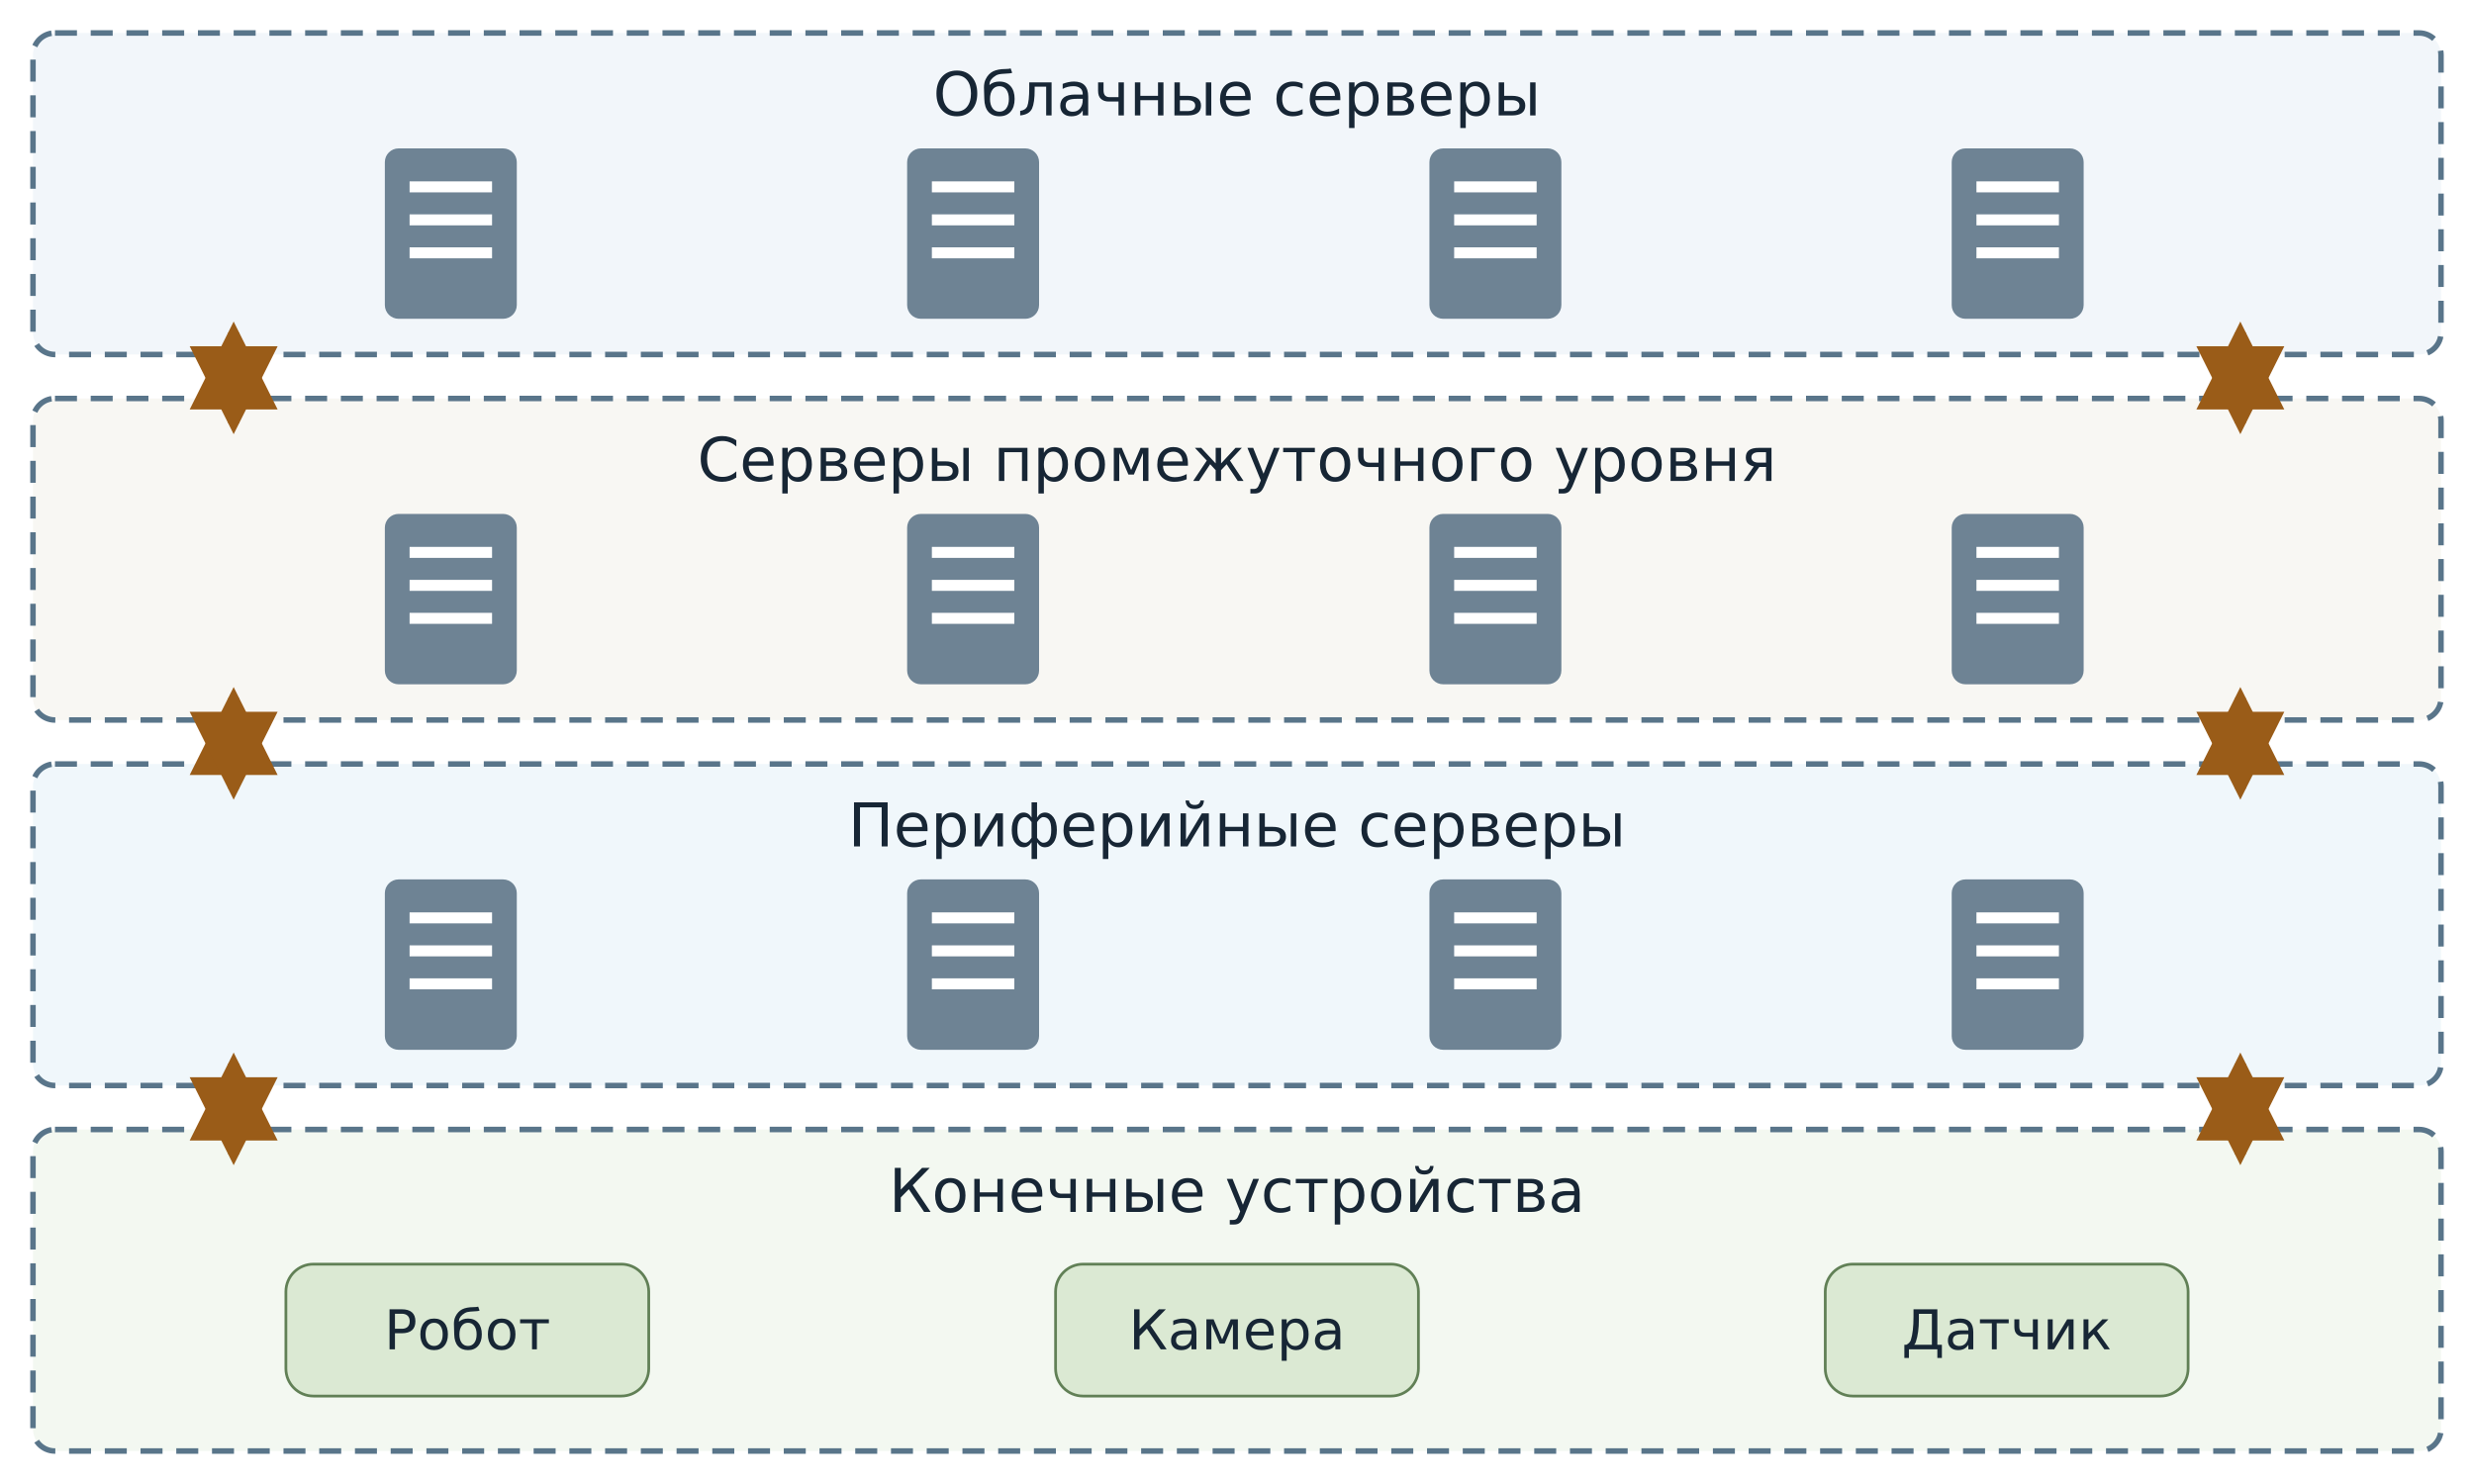
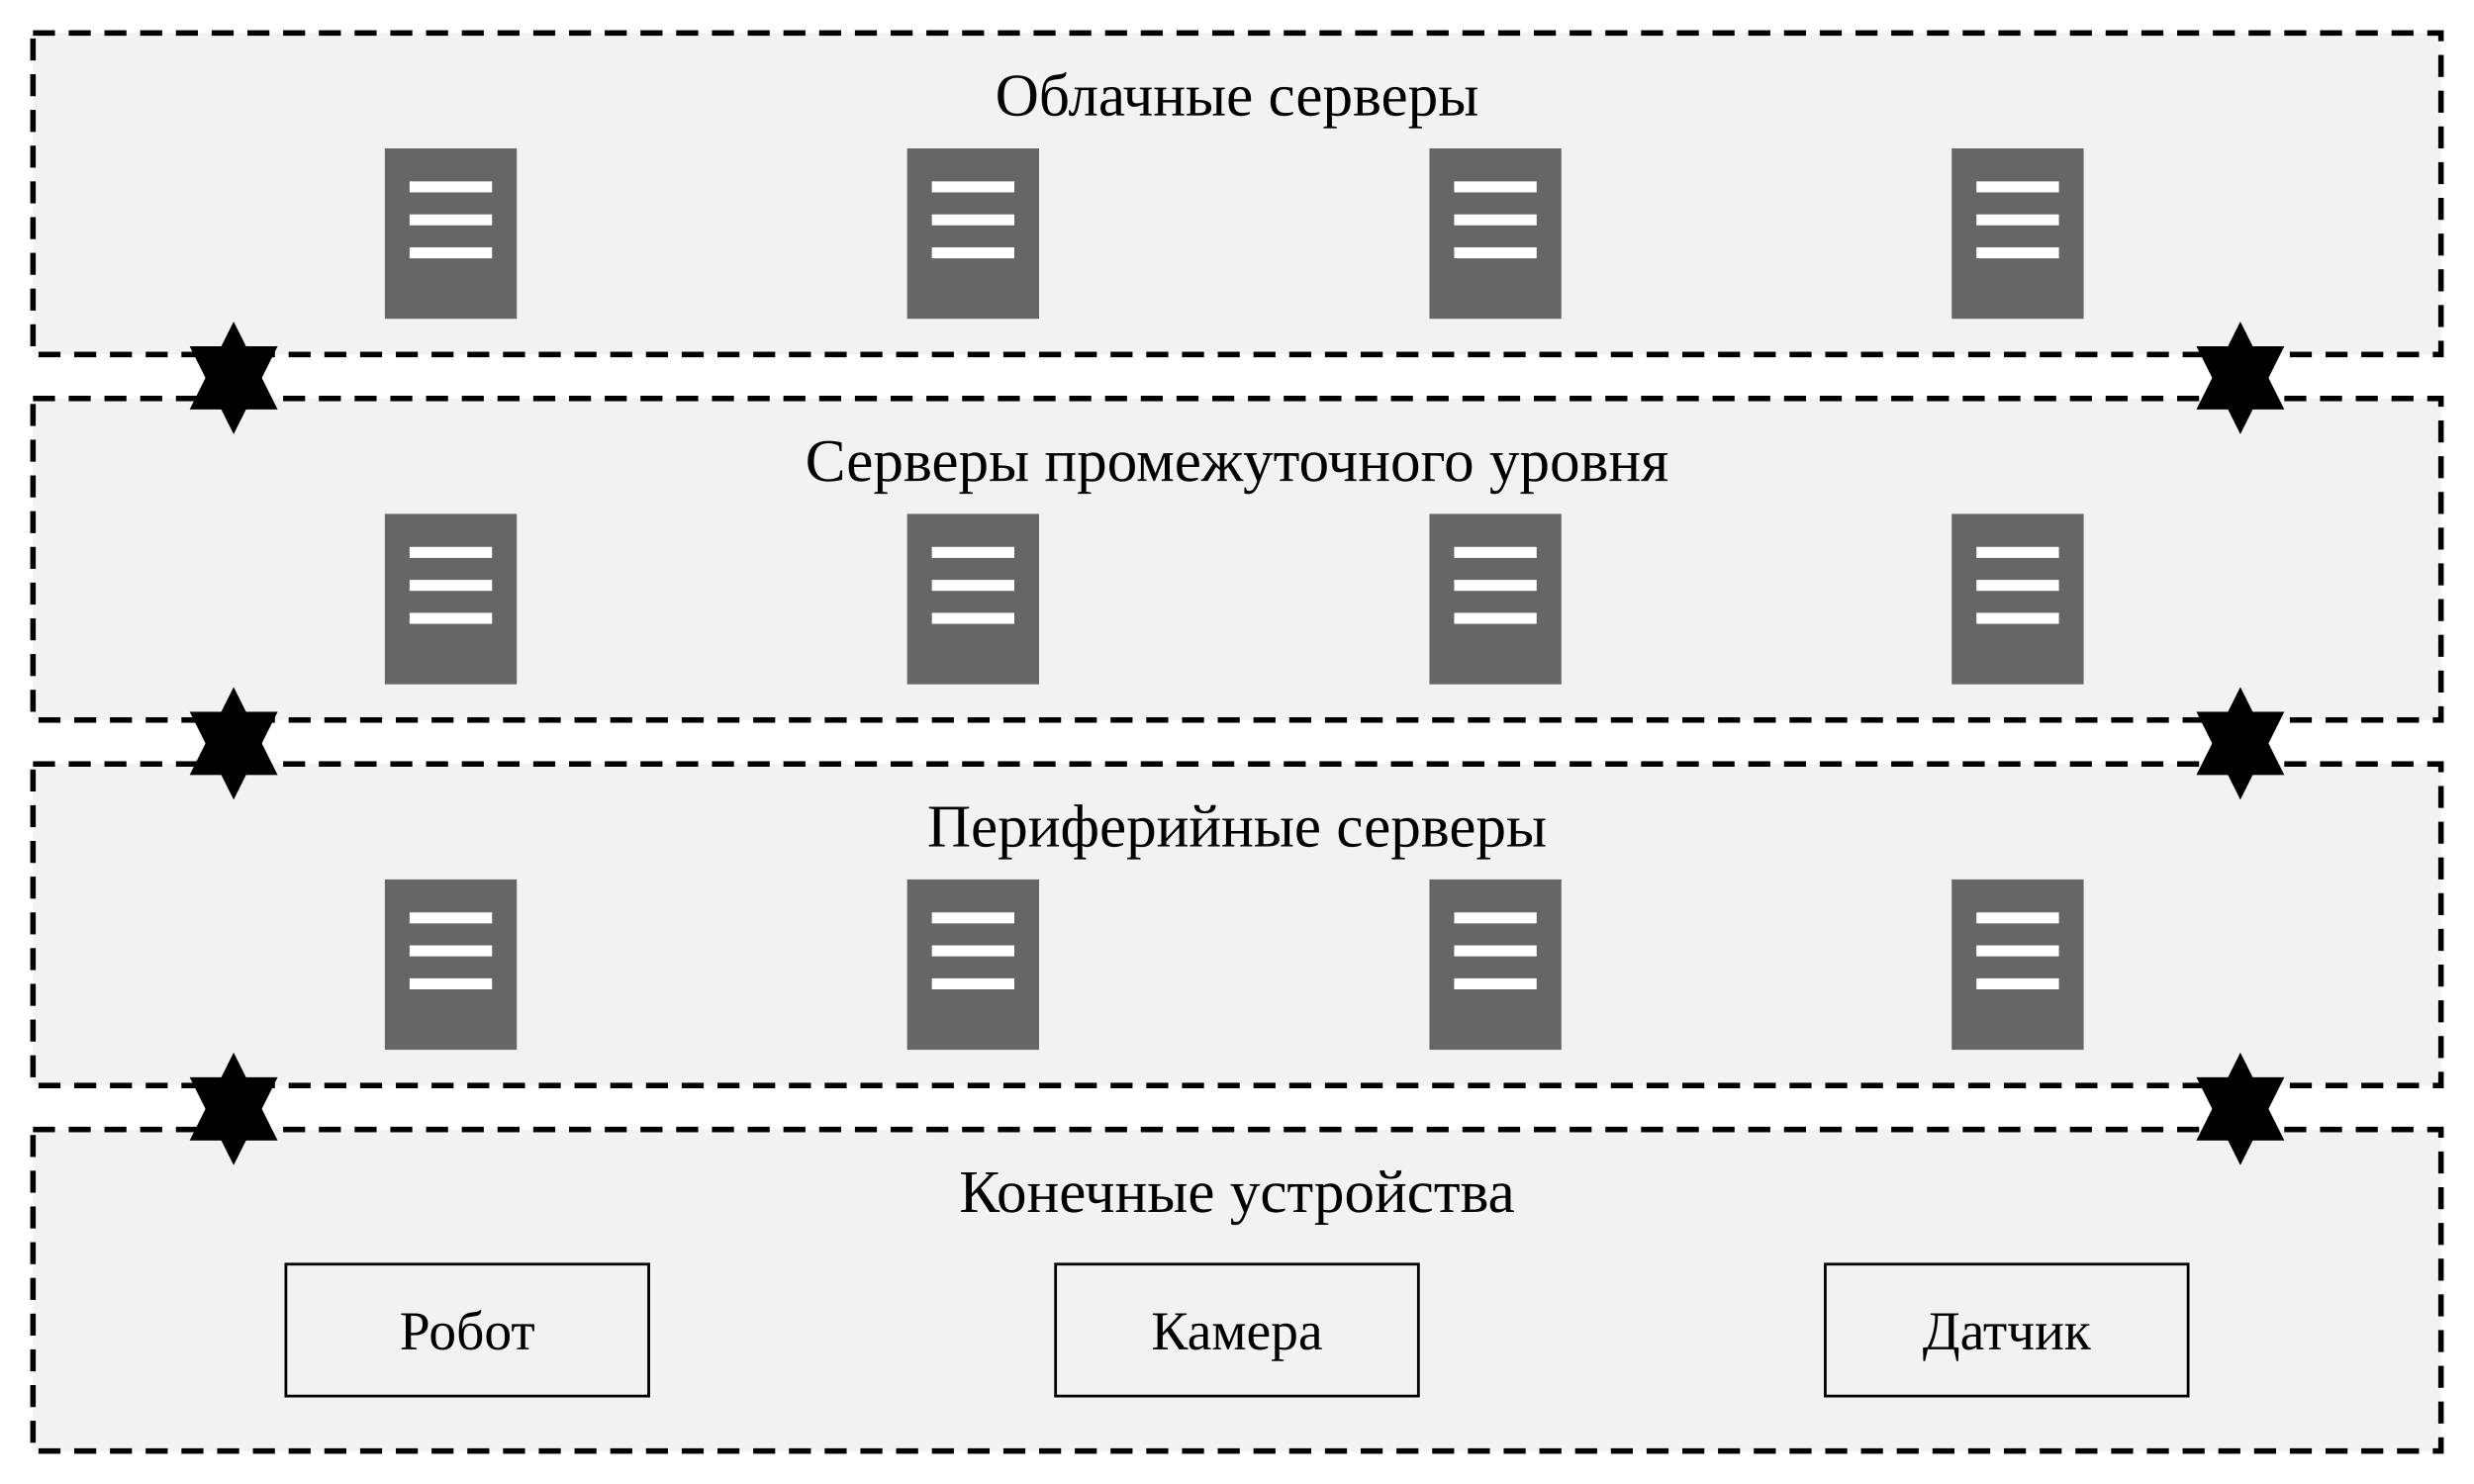
<svg xmlns="http://www.w3.org/2000/svg" width="900" height="540" viewBox="0 0 900 540">
  <defs>
    <marker id="arrow" markerWidth="8" markerHeight="8" refX="7" refY="4" orient="auto-start-reverse">
-       <path d="M0,0 L8,4 L0,8 Z" fill="#9a5c18" />
+       <path d="M0,0 L8,4 L0,8 Z" fill="#000000" />
    </marker>
  </defs>
  <rect width="900" height="540" fill="white" />
-   <g font-family="DejaVu Sans, sans-serif" fill="#172635" font-size="22">
-     <rect x="12" y="12" width="876" height="117" rx="8" fill="#f2f6fa" stroke="#59758a" stroke-width="2" stroke-dasharray="8 5" />
+   <g font-family="Times New Roman, serif" fill="#000000" font-size="22">
+     <rect x="12" y="12" width="876" height="117" rx="0" fill="#f2f2f2" stroke="#000000" stroke-width="2" stroke-dasharray="8 5" />
    <text x="450" y="42" font-size="22" text-anchor="middle">Облачные серверы</text>
-     <rect x="140" y="54" width="48" height="62" rx="5" fill="#6e8394" />
+     <rect x="140" y="54" width="48" height="62" rx="0" fill="#666666" />
    <path d="M149,68 h30" stroke="white" stroke-width="4" />
    <path d="M149,80 h30" stroke="white" stroke-width="4" />
    <path d="M149,92 h30" stroke="white" stroke-width="4" />
-     <rect x="330" y="54" width="48" height="62" rx="5" fill="#6e8394" />
+     <rect x="330" y="54" width="48" height="62" rx="0" fill="#666666" />
    <path d="M339,68 h30" stroke="white" stroke-width="4" />
    <path d="M339,80 h30" stroke="white" stroke-width="4" />
    <path d="M339,92 h30" stroke="white" stroke-width="4" />
-     <rect x="520" y="54" width="48" height="62" rx="5" fill="#6e8394" />
+     <rect x="520" y="54" width="48" height="62" rx="0" fill="#666666" />
    <path d="M529,68 h30" stroke="white" stroke-width="4" />
    <path d="M529,80 h30" stroke="white" stroke-width="4" />
    <path d="M529,92 h30" stroke="white" stroke-width="4" />
-     <rect x="710" y="54" width="48" height="62" rx="5" fill="#6e8394" />
+     <rect x="710" y="54" width="48" height="62" rx="0" fill="#666666" />
    <path d="M719,68 h30" stroke="white" stroke-width="4" />
    <path d="M719,80 h30" stroke="white" stroke-width="4" />
    <path d="M719,92 h30" stroke="white" stroke-width="4" />
-     <rect x="12" y="145" width="876" height="117" rx="8" fill="#f8f7f3" stroke="#59758a" stroke-width="2" stroke-dasharray="8 5" />
+     <rect x="12" y="145" width="876" height="117" rx="0" fill="#f2f2f2" stroke="#000000" stroke-width="2" stroke-dasharray="8 5" />
    <text x="450" y="175" font-size="22" text-anchor="middle">Серверы промежуточного уровня</text>
-     <rect x="140" y="187" width="48" height="62" rx="5" fill="#6e8394" />
+     <rect x="140" y="187" width="48" height="62" rx="0" fill="#666666" />
    <path d="M149,201 h30" stroke="white" stroke-width="4" />
    <path d="M149,213 h30" stroke="white" stroke-width="4" />
    <path d="M149,225 h30" stroke="white" stroke-width="4" />
-     <rect x="330" y="187" width="48" height="62" rx="5" fill="#6e8394" />
+     <rect x="330" y="187" width="48" height="62" rx="0" fill="#666666" />
    <path d="M339,201 h30" stroke="white" stroke-width="4" />
    <path d="M339,213 h30" stroke="white" stroke-width="4" />
    <path d="M339,225 h30" stroke="white" stroke-width="4" />
-     <rect x="520" y="187" width="48" height="62" rx="5" fill="#6e8394" />
+     <rect x="520" y="187" width="48" height="62" rx="0" fill="#666666" />
    <path d="M529,201 h30" stroke="white" stroke-width="4" />
    <path d="M529,213 h30" stroke="white" stroke-width="4" />
    <path d="M529,225 h30" stroke="white" stroke-width="4" />
-     <rect x="710" y="187" width="48" height="62" rx="5" fill="#6e8394" />
+     <rect x="710" y="187" width="48" height="62" rx="0" fill="#666666" />
    <path d="M719,201 h30" stroke="white" stroke-width="4" />
    <path d="M719,213 h30" stroke="white" stroke-width="4" />
    <path d="M719,225 h30" stroke="white" stroke-width="4" />
-     <rect x="12" y="278" width="876" height="117" rx="8" fill="#f0f7fb" stroke="#59758a" stroke-width="2" stroke-dasharray="8 5" />
+     <rect x="12" y="278" width="876" height="117" rx="0" fill="#f2f2f2" stroke="#000000" stroke-width="2" stroke-dasharray="8 5" />
    <text x="450" y="308" font-size="22" text-anchor="middle">Периферийные серверы</text>
-     <rect x="140" y="320" width="48" height="62" rx="5" fill="#6e8394" />
+     <rect x="140" y="320" width="48" height="62" rx="0" fill="#666666" />
    <path d="M149,334 h30" stroke="white" stroke-width="4" />
    <path d="M149,346 h30" stroke="white" stroke-width="4" />
    <path d="M149,358 h30" stroke="white" stroke-width="4" />
-     <rect x="330" y="320" width="48" height="62" rx="5" fill="#6e8394" />
+     <rect x="330" y="320" width="48" height="62" rx="0" fill="#666666" />
    <path d="M339,334 h30" stroke="white" stroke-width="4" />
    <path d="M339,346 h30" stroke="white" stroke-width="4" />
    <path d="M339,358 h30" stroke="white" stroke-width="4" />
-     <rect x="520" y="320" width="48" height="62" rx="5" fill="#6e8394" />
+     <rect x="520" y="320" width="48" height="62" rx="0" fill="#666666" />
    <path d="M529,334 h30" stroke="white" stroke-width="4" />
    <path d="M529,346 h30" stroke="white" stroke-width="4" />
    <path d="M529,358 h30" stroke="white" stroke-width="4" />
-     <rect x="710" y="320" width="48" height="62" rx="5" fill="#6e8394" />
+     <rect x="710" y="320" width="48" height="62" rx="0" fill="#666666" />
    <path d="M719,334 h30" stroke="white" stroke-width="4" />
    <path d="M719,346 h30" stroke="white" stroke-width="4" />
    <path d="M719,358 h30" stroke="white" stroke-width="4" />
-     <rect x="12" y="411" width="876" height="117" rx="8" fill="#f3f8f1" stroke="#59758a" stroke-width="2" stroke-dasharray="8 5" />
+     <rect x="12" y="411" width="876" height="117" rx="0" fill="#f2f2f2" stroke="#000000" stroke-width="2" stroke-dasharray="8 5" />
    <text x="450" y="441" font-size="22" text-anchor="middle">Конечные устройства</text>
-     <rect x="104" y="460" width="132" height="48" rx="10" fill="#dbe9d3" stroke="#618056" />
+     <rect x="104" y="460" width="132" height="48" rx="0" fill="#f2f2f2" stroke="#000000" />
    <text x="170" y="491" font-size="20" text-anchor="middle">Робот</text>
-     <rect x="384" y="460" width="132" height="48" rx="10" fill="#dbe9d3" stroke="#618056" />
+     <rect x="384" y="460" width="132" height="48" rx="0" fill="#f2f2f2" stroke="#000000" />
    <text x="450" y="491" font-size="20" text-anchor="middle">Камера</text>
-     <rect x="664" y="460" width="132" height="48" rx="10" fill="#dbe9d3" stroke="#618056" />
+     <rect x="664" y="460" width="132" height="48" rx="0" fill="#f2f2f2" stroke="#000000" />
    <text x="730" y="491" font-size="20" text-anchor="middle">Датчик</text>
-     <path d="M85,121 v33" stroke="#9a5c18" stroke-width="4" marker-start="url(#arrow)" marker-end="url(#arrow)" />
-     <path d="M815,121 v33" stroke="#9a5c18" stroke-width="4" marker-start="url(#arrow)" marker-end="url(#arrow)" />
-     <path d="M85,254 v33" stroke="#9a5c18" stroke-width="4" marker-start="url(#arrow)" marker-end="url(#arrow)" />
-     <path d="M815,254 v33" stroke="#9a5c18" stroke-width="4" marker-start="url(#arrow)" marker-end="url(#arrow)" />
-     <path d="M85,387 v33" stroke="#9a5c18" stroke-width="4" marker-start="url(#arrow)" marker-end="url(#arrow)" />
-     <path d="M815,387 v33" stroke="#9a5c18" stroke-width="4" marker-start="url(#arrow)" marker-end="url(#arrow)" />
+     <path d="M85,121 v33" stroke="#000000" stroke-width="4" marker-start="url(#arrow)" marker-end="url(#arrow)" />
+     <path d="M815,121 v33" stroke="#000000" stroke-width="4" marker-start="url(#arrow)" marker-end="url(#arrow)" />
+     <path d="M85,254 v33" stroke="#000000" stroke-width="4" marker-start="url(#arrow)" marker-end="url(#arrow)" />
+     <path d="M815,254 v33" stroke="#000000" stroke-width="4" marker-start="url(#arrow)" marker-end="url(#arrow)" />
+     <path d="M85,387 v33" stroke="#000000" stroke-width="4" marker-start="url(#arrow)" marker-end="url(#arrow)" />
+     <path d="M815,387 v33" stroke="#000000" stroke-width="4" marker-start="url(#arrow)" marker-end="url(#arrow)" />
  </g>
</svg>
